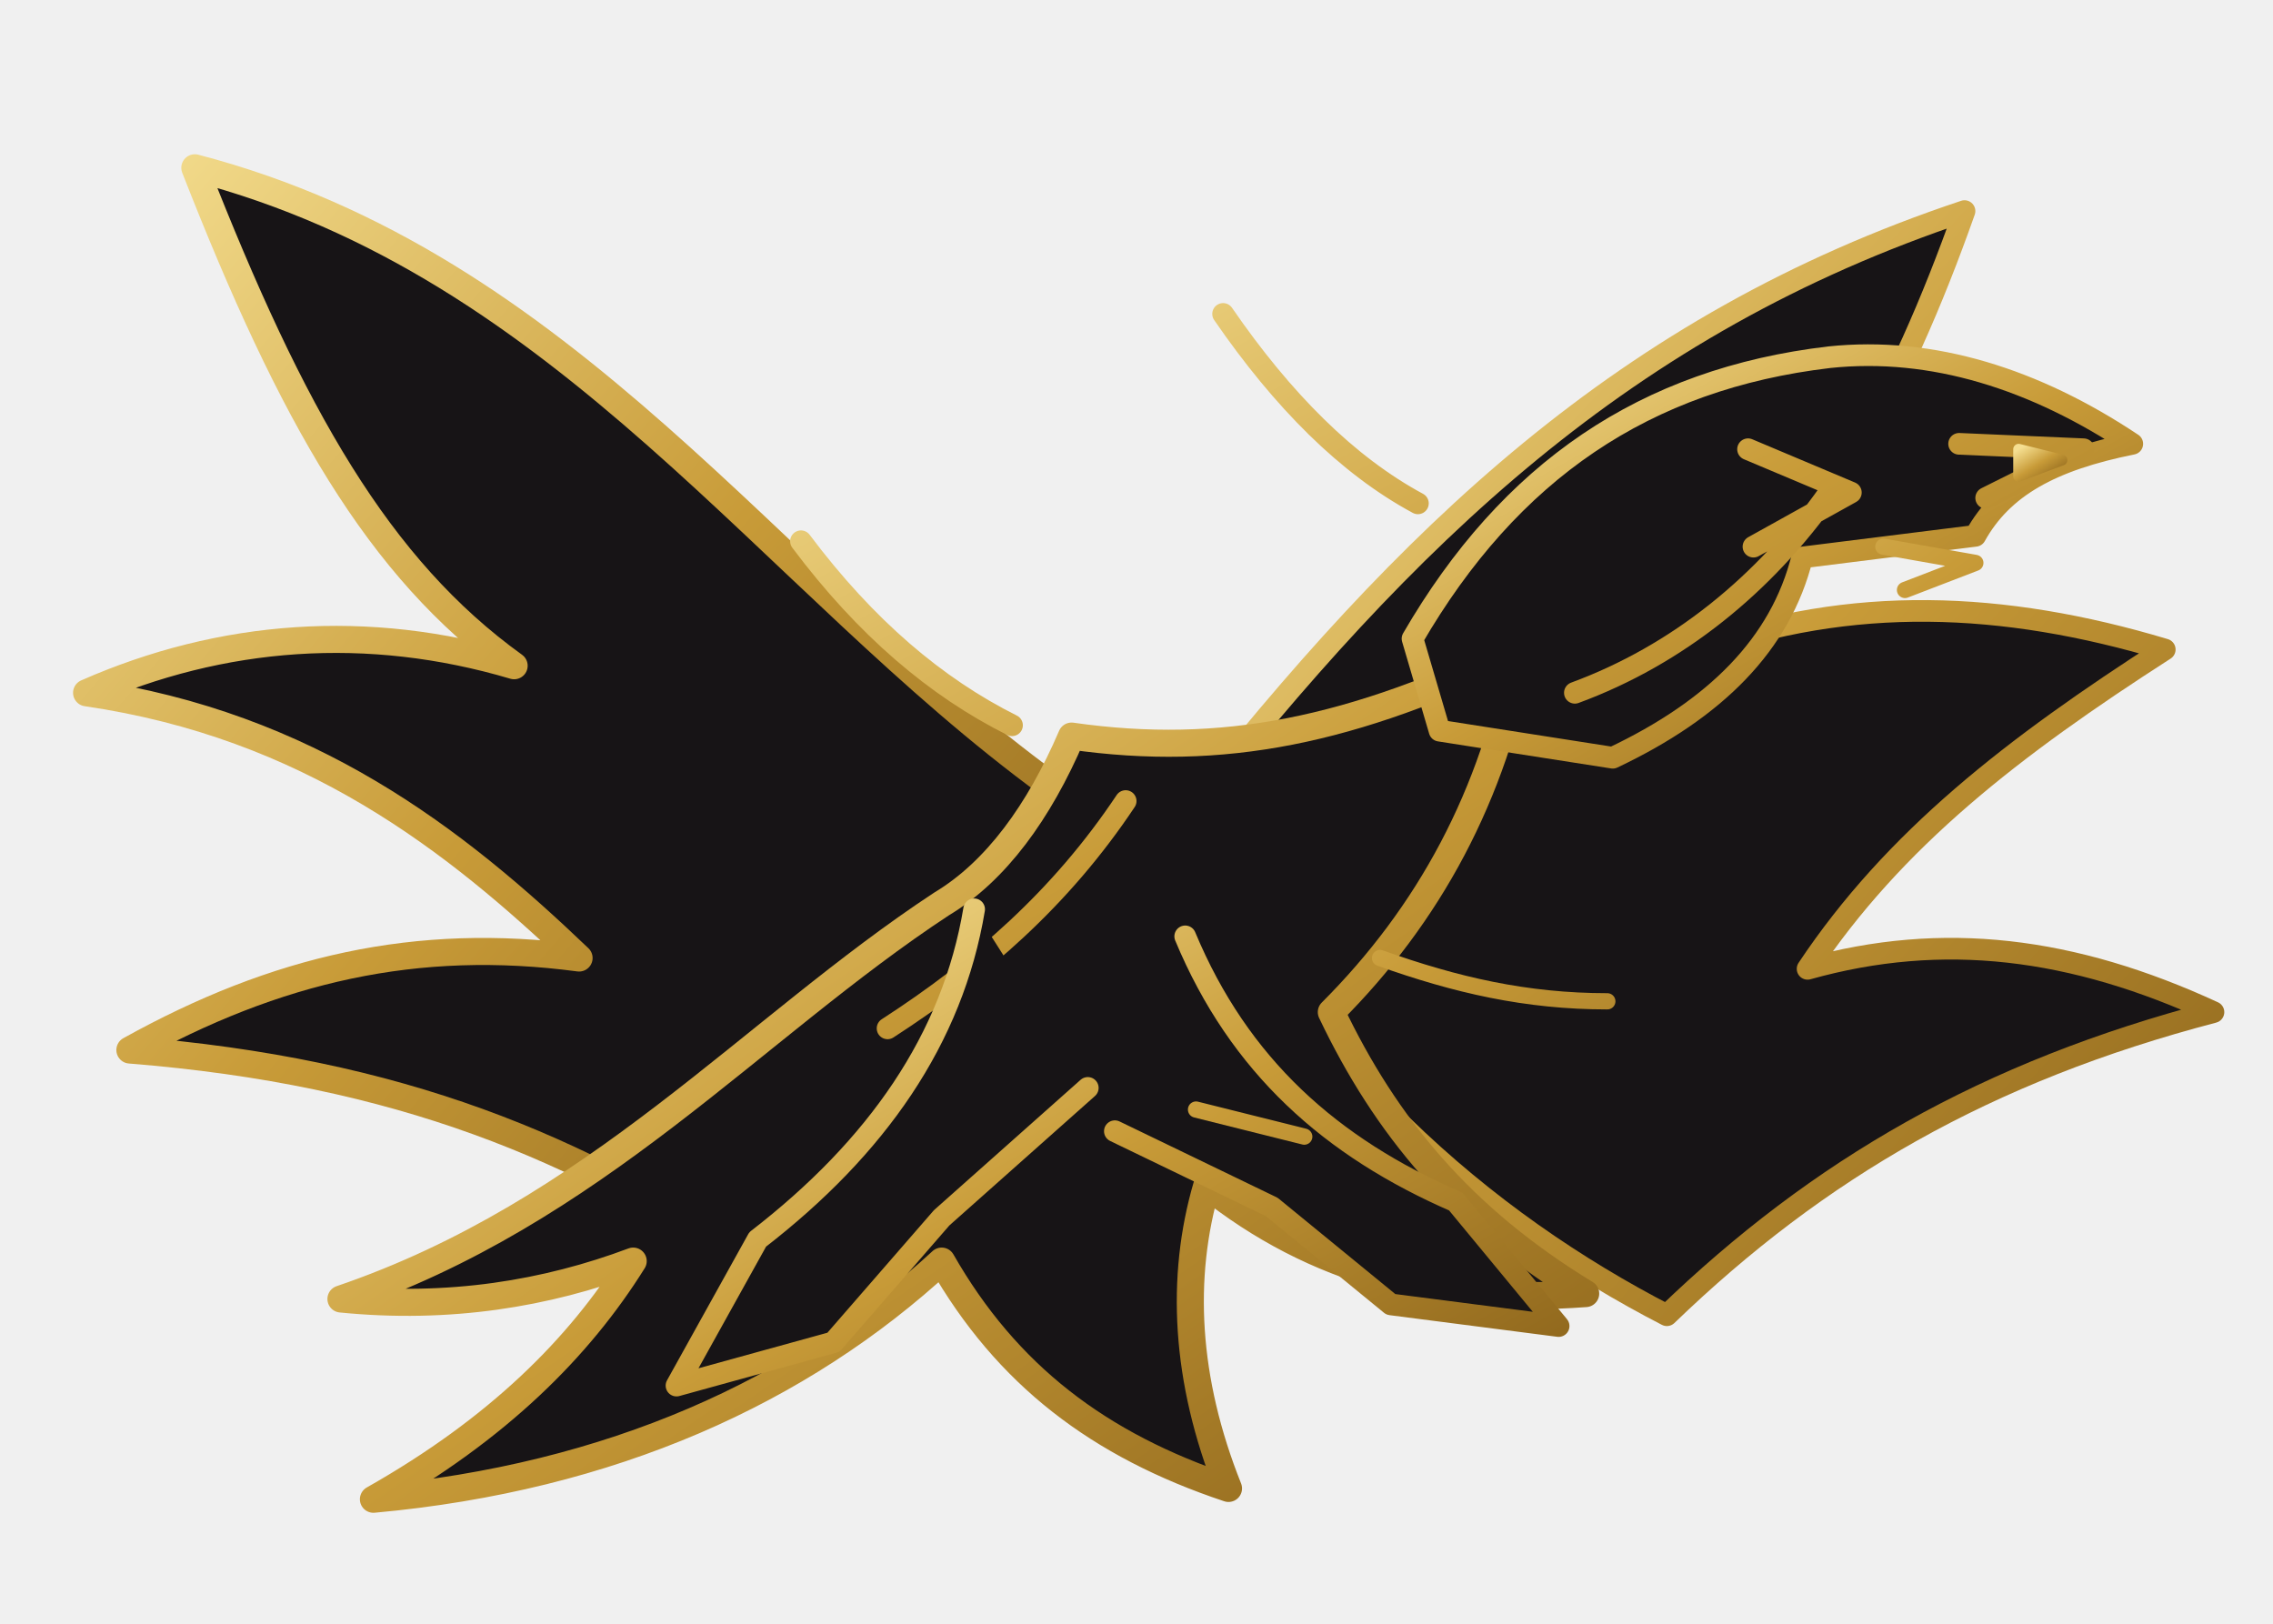
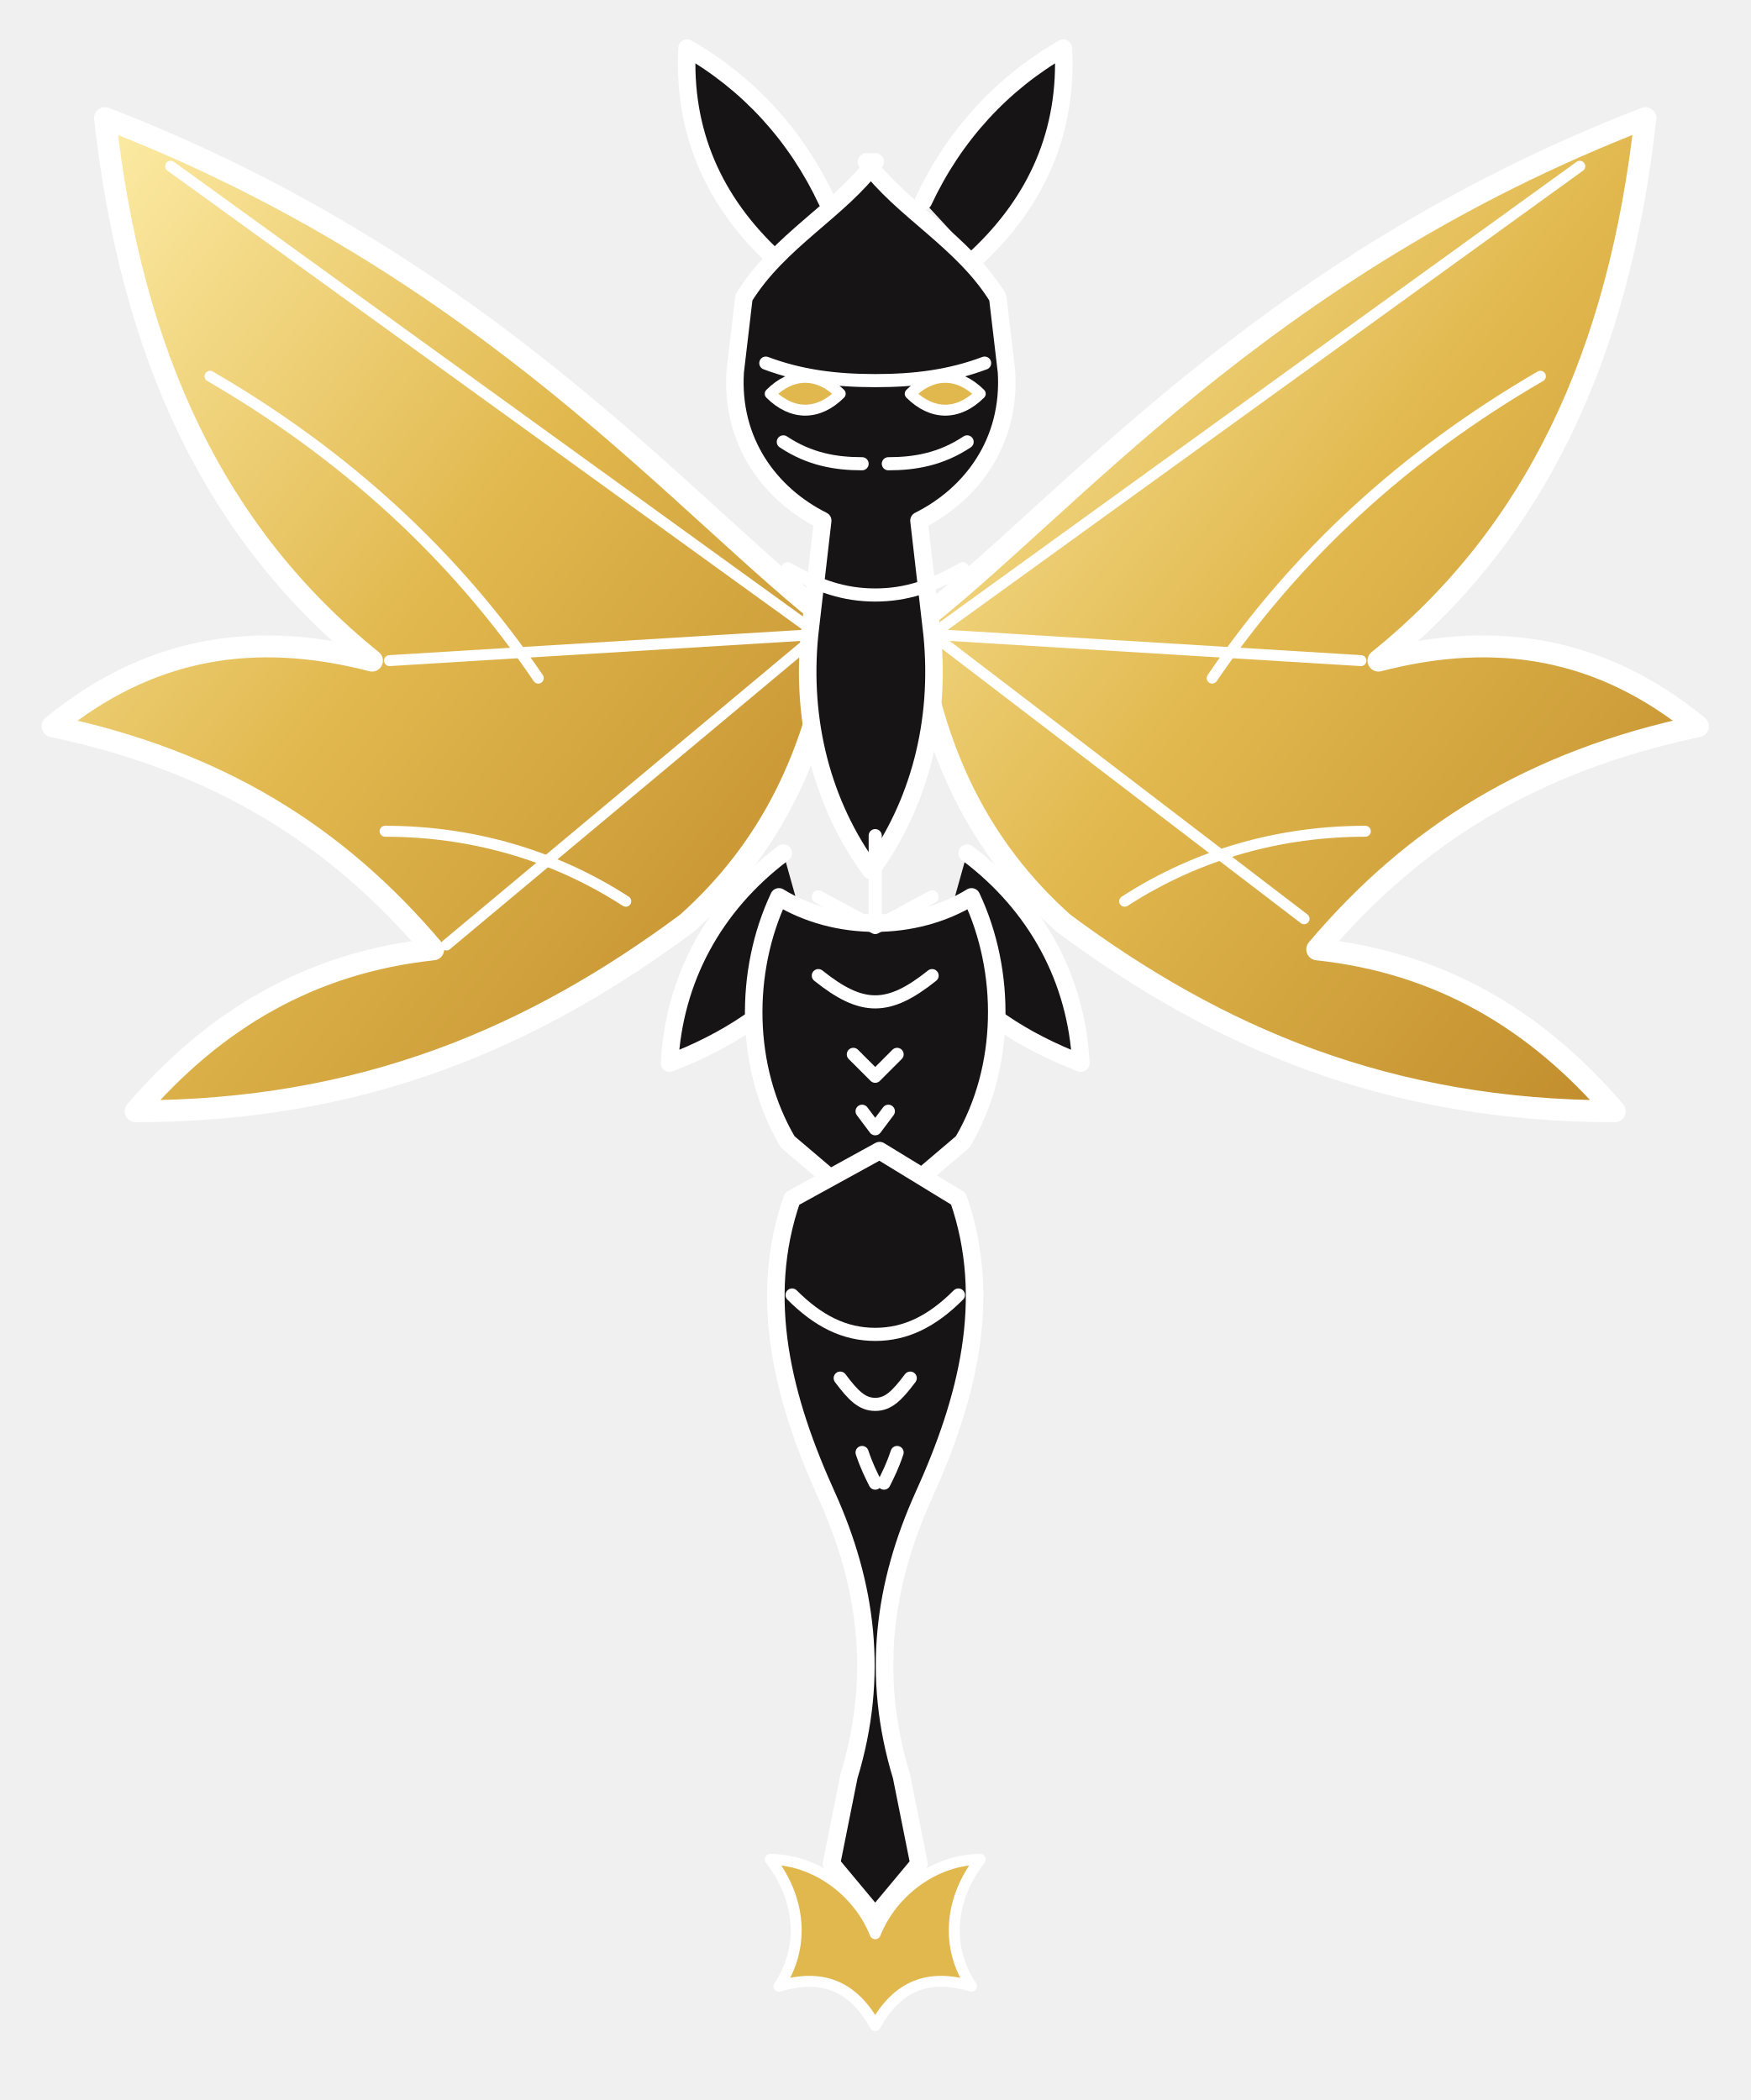
- <svg xmlns="http://www.w3.org/2000/svg" viewBox="0 0 420 300" role="img" aria-labelledby="title">
+ <svg xmlns="http://www.w3.org/2000/svg" viewBox="0 0 400 480" role="img" aria-labelledby="title description">
  <defs>
    <linearGradient id="gold" x1="0" y1="0" x2="1" y2="1">
-       <stop offset="0" stop-color="#f5df91" />
-       <stop offset=".5" stop-color="#c89b38" />
-       <stop offset="1" stop-color="#8c641b" />
+       <stop offset="0" stop-color="#fff0ad" />
+       <stop offset=".48" stop-color="#e1b84e" />
+       <stop offset="1" stop-color="#bd8728" />
    </linearGradient>
  </defs>
-   <g stroke="url(#gold)" stroke-linecap="round" stroke-linejoin="round">
-     <path fill="#171416" stroke-width="5" d="M194 145C142 107 105 49 36 31c18 46 34 74 59 92-27-8-54-6-79 5 41 6 68 27 91 49-30-4-56 2-83 17 50 4 83 18 116 40 22-17 43-43 54-89Z" />
-     <path fill="#171416" stroke-width="4" d="M219 151c41-52 81-91 144-112-12 34-27 61-49 81 28-10 56-9 86 0-28 18-50 35-66 59 25-7 49-4 75 8-42 11-73 29-101 56-33-17-68-46-89-92Z" />
-     <path fill="#171416" stroke-width="5" d="M174 167c-35 23-64 57-111 73 20 2 38-1 54-7-10 16-25 31-48 44 44-4 79-20 105-44 12 21 29 34 53 42-8-20-9-39-4-56 20 16 43 22 70 20-23-14-37-31-47-52 18-18 30-40 35-67-31 15-55 20-83 16-6 14-14 25-24 31Z" />
-     <path fill="#171416" stroke-width="4" d="M261 118c18-31 43-48 77-52 19-2 38 4 56 16-15 3-24 8-29 17l-32 4c-4 16-16 28-35 37l-32-5Z" />
-     <path fill="none" stroke-width="4" d="m362 82 23 1-18 9m-44-9 19 8-18 10m-116 47c-12 18-27 31-44 42m23-56c-14-7-27-18-39-34m114-7c-13-7-25-19-36-35m65 70c19-7 35-20 47-37" />
-     <path fill="#171416" stroke-width="4" d="M180 168c-4 24-18 44-40 61l-15 27 29-8 20-23 27-24m18-28c10 24 27 39 50 49l19 23-31-4-22-18-29-14" />
-     <path fill="url(#gold)" stroke-width="2" d="m373 83 8 2-8 3z" />
-     <path fill="none" stroke-width="3" d="m348 101 17 3-13 5m-97 68c14 5 27 8 42 8m-76 20 20 5" />
+   <g stroke="#fff" stroke-linecap="round" stroke-linejoin="round">
+     <g fill="url(#gold)" stroke-width="5">
+       <path d="M191 143C157 117 112 61 24 27c6 54 25 95 61 124-27-7-51-3-73 15 38 8 65 25 87 51-28 3-50 16-68 37 52 0 91-17 126-43 19-17 30-39 34-68Z" />
+       <path d="M209 143c34-26 79-82 167-116-6 54-25 95-61 124 27-7 51-3 73 15-38 8-65 25-87 51 28 3 50 16 68 37-52 0-91-17-126-43-19-17-30-39-34-68Z" />
+     </g>
+     <g fill="none" stroke="#fff" stroke-width="2.5">
+       <path d="M187 145 39 38m148 107L89 151m98-6L102 216m111-71L361 38m-148 107 98 6m-98-6 85 65" />
+       <path d="M48 86c31 18 56 41 75 69m-35 35c19 0 38 5 55 16m209-120c-31 18-56 41-75 69m35 35c-19 0-38 5-55 16" />
+     </g>
+     <g fill="#171416" stroke-width="4">
+       <path d="M177 59c-14-13-21-29-20-48 14 8 25 20 32 35m34 13c14-13 21-29 20-48-14 8-25 20-32 35" />
+       <path d="M200 37c-8 11-22 18-30 31l-2 17c-1 16 8 28 20 34l-3 26c-2 20 3 39 14 54 11-15 16-34 14-54l-3-26c12-6 21-18 20-34l-2-17c-8-13-22-20-30-31Z" />
+       <path d="M179 195c-16 12-25 29-26 48 13-5 24-12 33-23m35-25c16 12 25 29 26 48-13-5-24-12-33-23" />
+       <path d="M178 205c-8 17-8 39 2 56l20 17 20-17c10-17 10-39 2-56-13 8-31 8-44 0Z" />
+       <path d="M181 274c-8 23-2 46 8 68 9 20 12 41 5 64l-4 20 10 12 10-12-4-20c-7-23-4-44 5-64 10-22 16-45 8-68l-18-11Z" />
+     </g>
+     <g fill="none" stroke-width="3">
+       <path d="M175 83c8 3 16 4 25 4m25-4c-8 3-16 4-25 4" />
+       <path d="M179 101c6 4 12 5 18 5m6 0c6 0 12-1 18-5" />
+       <path d="M180 130c7 4 13 6 20 6s13-2 20-6m-20 61v21m-13-7 13 7 13-7" />
+       <path d="M187 223c5 4 9 6 13 6s8-2 13-6m-18 18 5 5 5-5m-8 13 3 4 3-4" />
+       <path d="M181 296c6 6 12 9 19 9s13-3 19-9m-27 19c3 4 5 6 8 6s5-2 8-6m-11 17c1 3 2 5 3 7m5-7c-1 3-2 5-3 7" />
+     </g>
+     <g fill="#e1b84e" stroke-width="2.5">
+       <path d="M176 90c5-5 11-5 16 0-5 5-11 5-16 0Zm32 0c5-5 11-5 16 0-5 5-11 5-16 0Z" />
+       <path d="M200 442c-4-10-14-17-24-17 7 9 8 20 2 29 10-3 17 0 22 9 5-9 12-12 22-9-6-9-5-20 2-29-10 0-20 7-24 17Z" />
+     </g>
  </g>
</svg>
